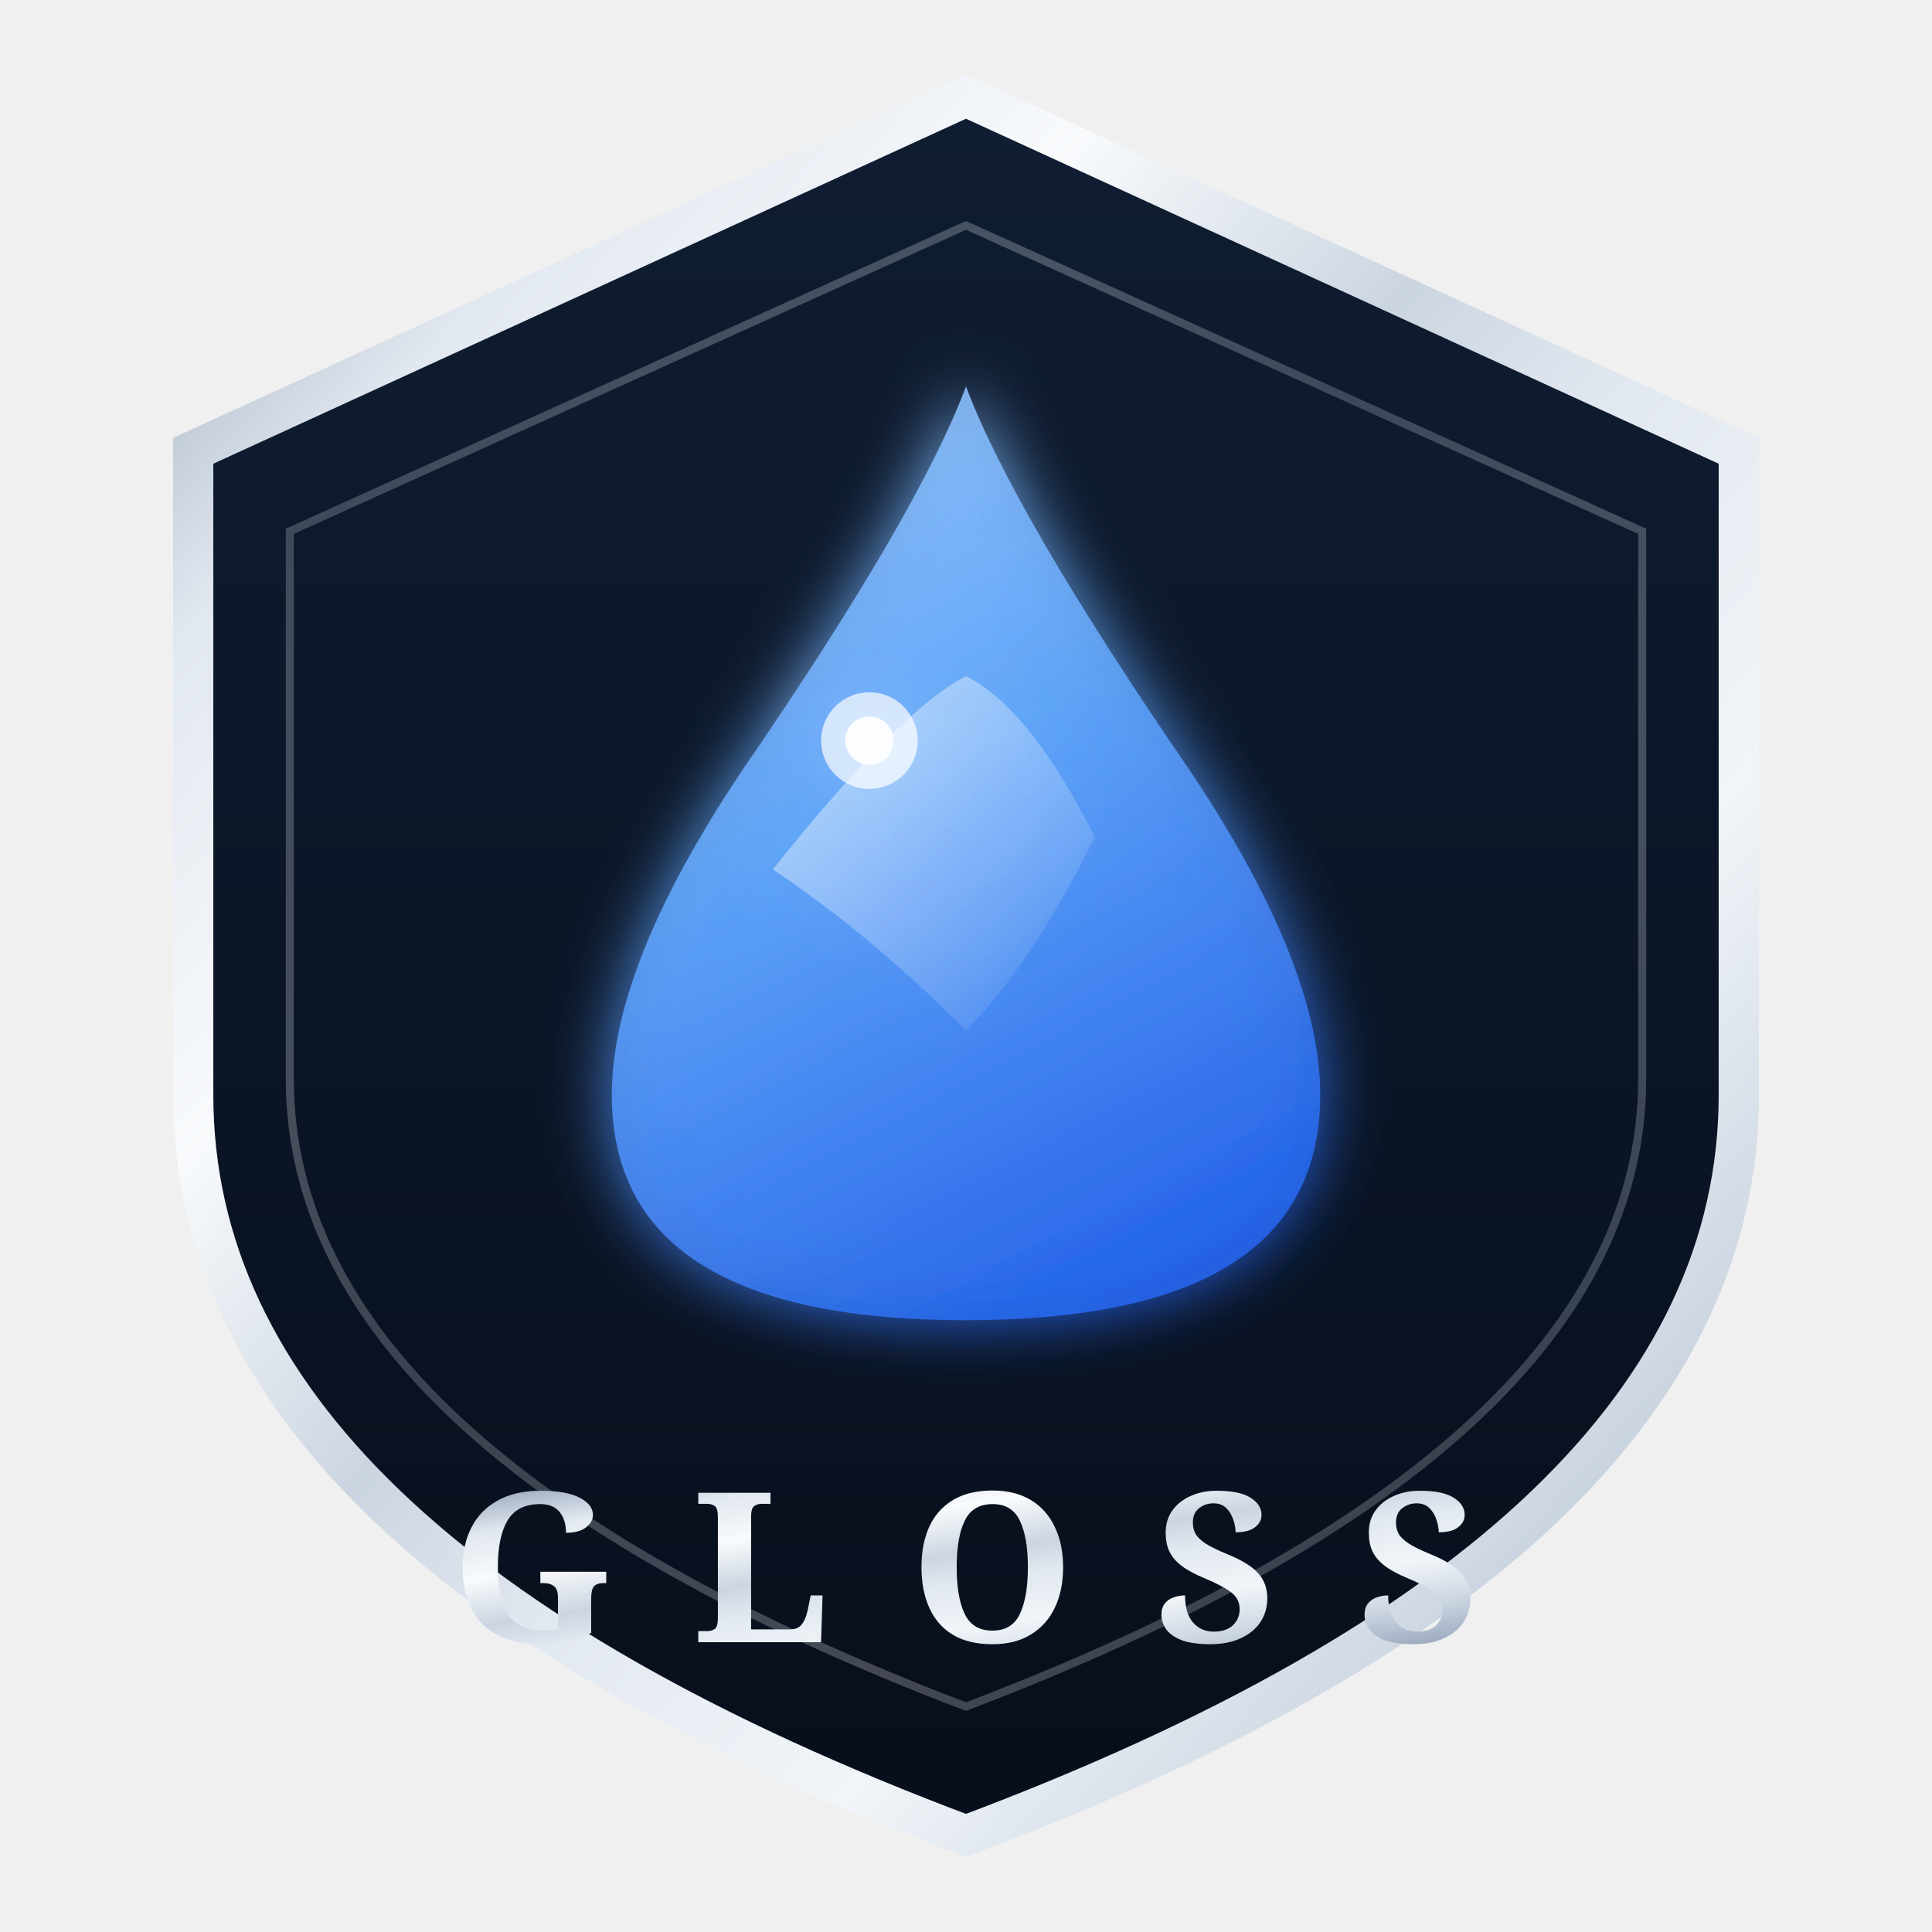
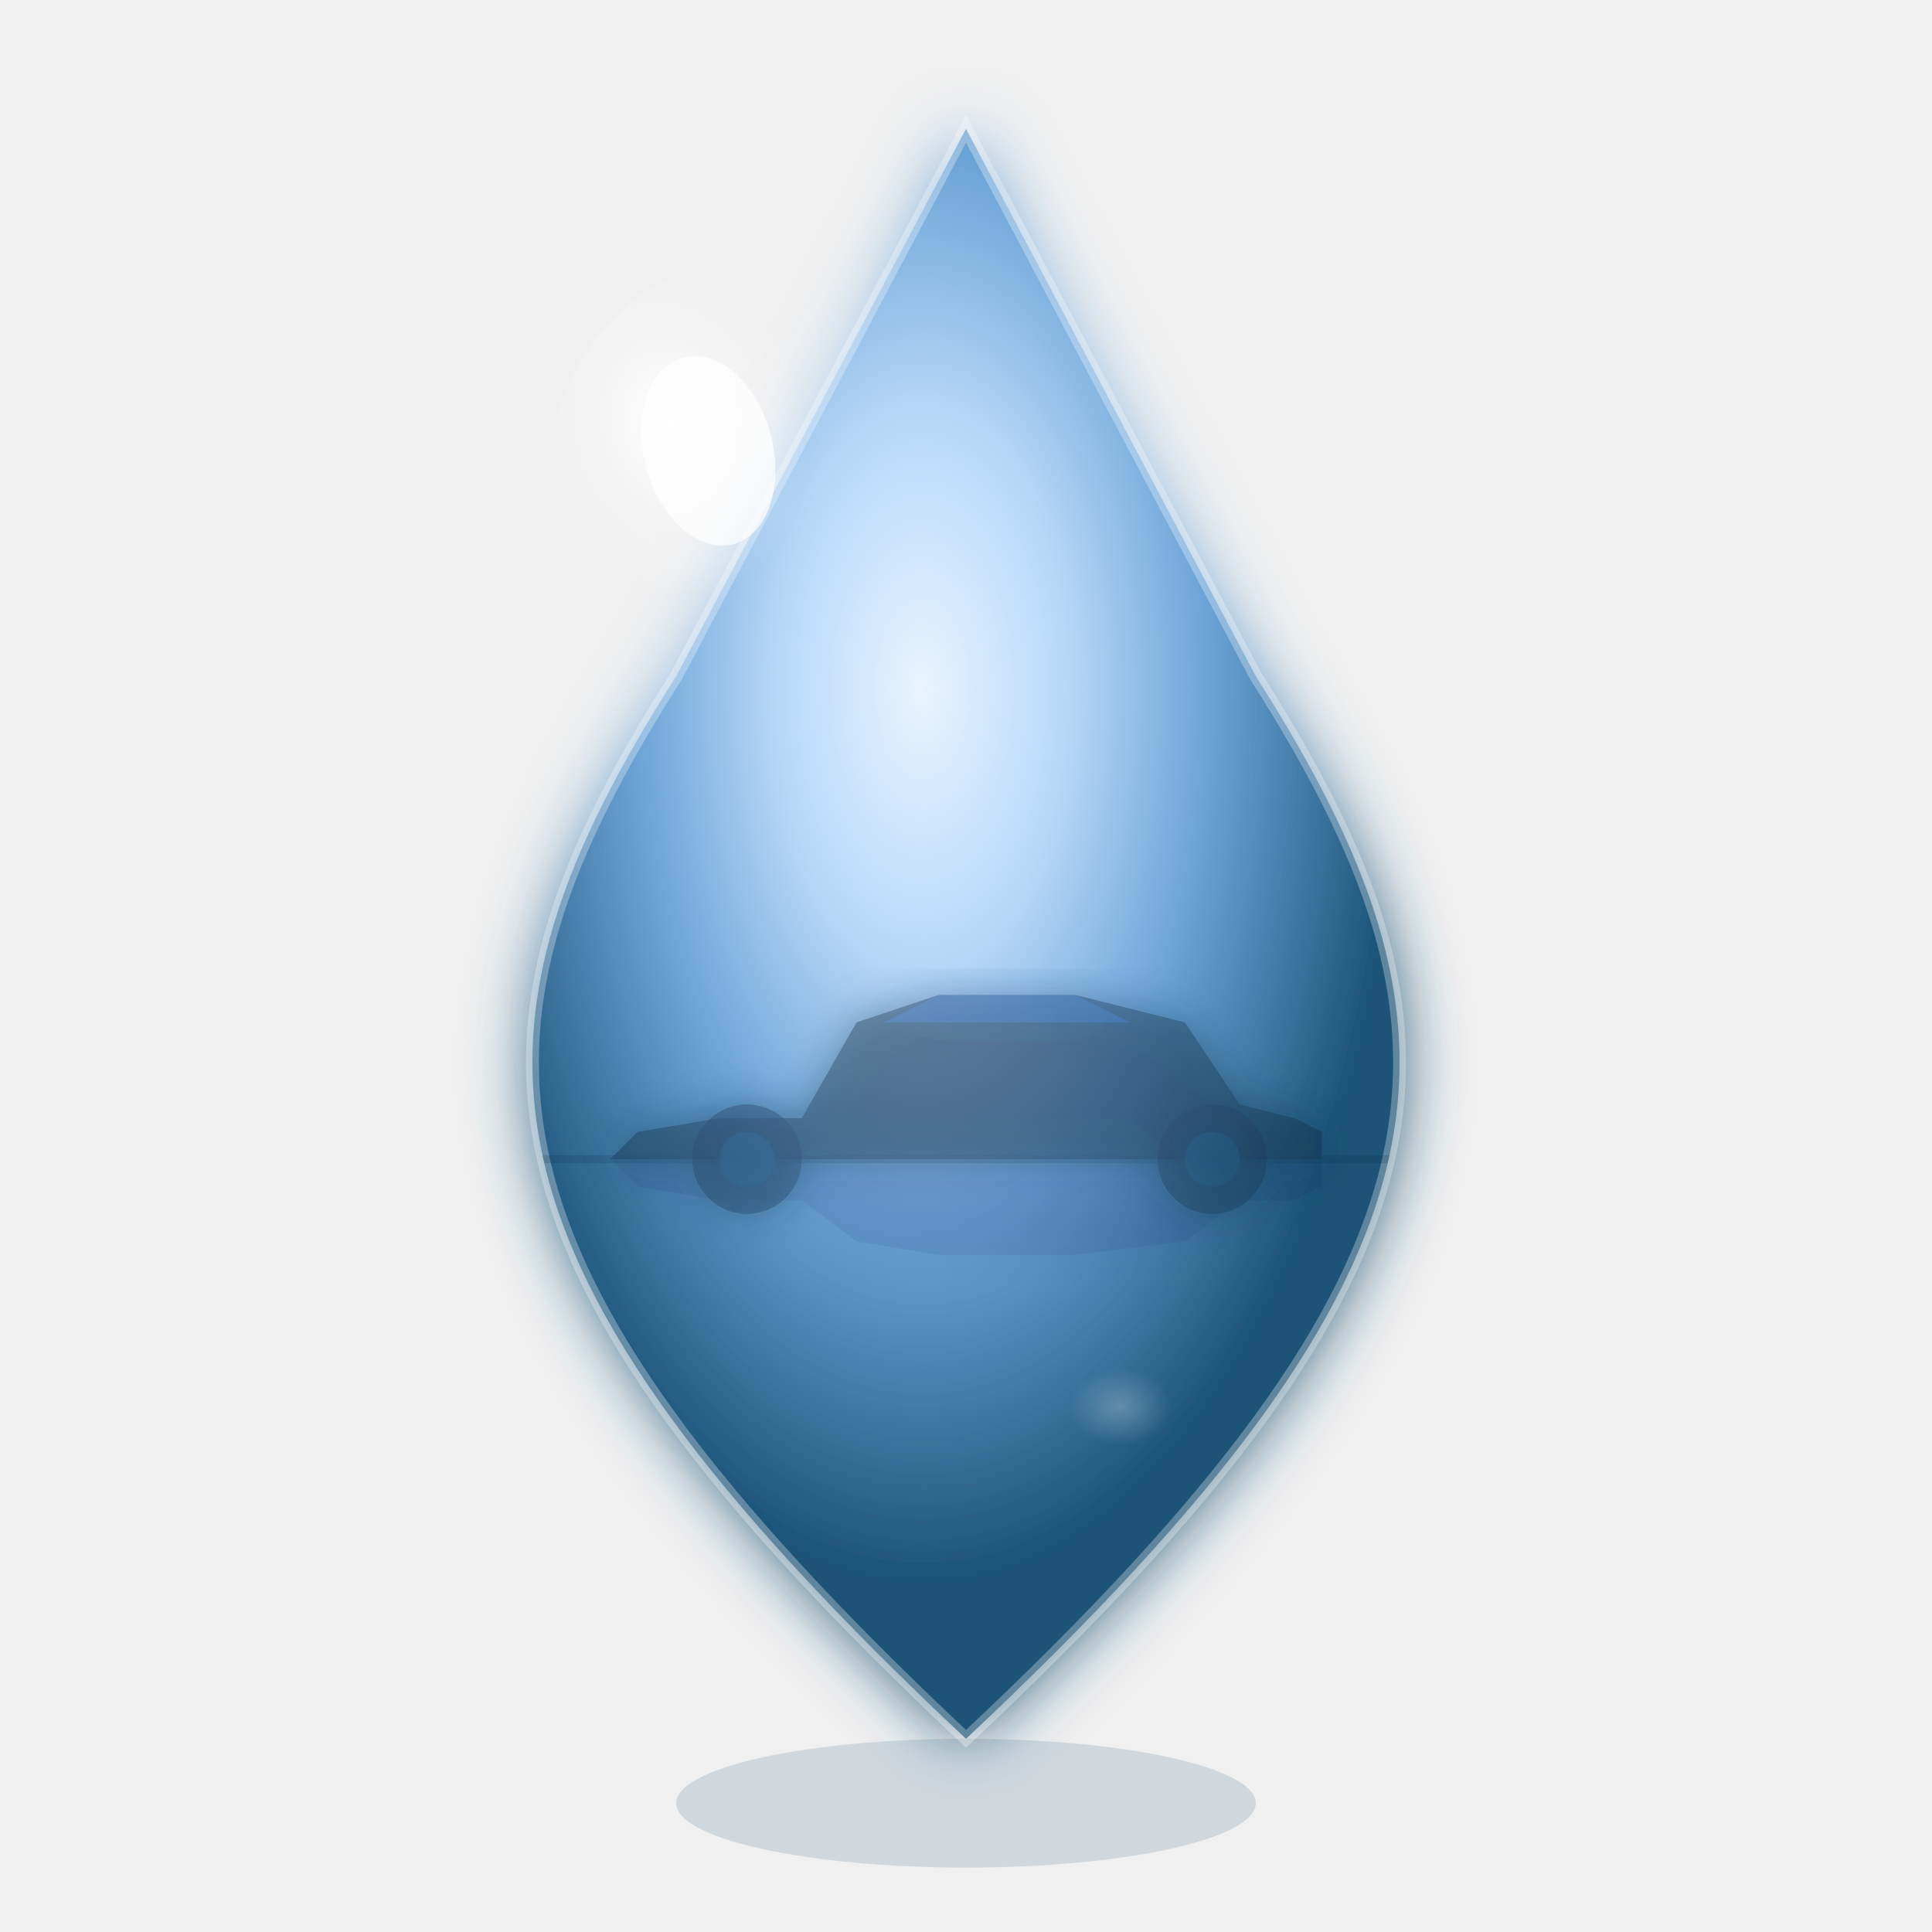
<svg xmlns="http://www.w3.org/2000/svg" viewBox="0 0 120 120" width="120" height="120">
  <defs>
-     <linearGradient id="chrome" x1="0%" y1="0%" x2="100%" y2="100%">
-       <stop offset="0%" stop-color="#94A3B8" />
-       <stop offset="15%" stop-color="#E2E8F0" />
-       <stop offset="30%" stop-color="#F8FAFC" />
-       <stop offset="45%" stop-color="#CBD5E1" />
-       <stop offset="55%" stop-color="#E2E8F0" />
-       <stop offset="70%" stop-color="#F1F5F9" />
-       <stop offset="85%" stop-color="#CBD5E1" />
-       <stop offset="100%" stop-color="#94A3B8" />
+     <radialGradient id="dropBg" cx="45%" cy="35%" r="55%">
+       <stop offset="0%" stop-color="#E8F4FF" />
+       <stop offset="30%" stop-color="#B8D8F8" />
+       <stop offset="60%" stop-color="#6BA3D6" />
+       <stop offset="100%" stop-color="#1A5276" />
+     </radialGradient>
+     <radialGradient id="highlight" cx="35%" cy="25%" r="30%">
+       <stop offset="0%" stop-color="white" stop-opacity="0.95" />
+       <stop offset="50%" stop-color="white" stop-opacity="0.3" />
+       <stop offset="100%" stop-color="white" stop-opacity="0" />
+     </radialGradient>
+     <radialGradient id="highlight2" cx="60%" cy="70%" r="20%">
+       <stop offset="0%" stop-color="white" stop-opacity="0.25" />
+       <stop offset="100%" stop-color="white" stop-opacity="0" />
+     </radialGradient>
+     <linearGradient id="carGrad" x1="0%" y1="0%" x2="0%" y2="100%">
+       <stop offset="0%" stop-color="#0A2540" stop-opacity="0.7" />
+       <stop offset="100%" stop-color="#1A5276" stop-opacity="0.3" />
    </linearGradient>
-     <linearGradient id="blueAccent" x1="0%" y1="0%" x2="0%" y2="100%">
-       <stop offset="0%" stop-color="#60A5FA" />
-       <stop offset="50%" stop-color="#3B82F6" />
-       <stop offset="100%" stop-color="#2563EB" />
-     </linearGradient>
-     <linearGradient id="droplet" x1="30%" y1="0%" x2="70%" y2="100%">
-       <stop offset="0%" stop-color="#93C5FD" />
-       <stop offset="40%" stop-color="#60A5FA" />
-       <stop offset="100%" stop-color="#2563EB" />
-     </linearGradient>
-     <linearGradient id="shine" x1="0%" y1="0%" x2="100%" y2="100%">
-       <stop offset="0%" stop-color="white" stop-opacity="0.9" />
-       <stop offset="100%" stop-color="white" stop-opacity="0" />
-     </linearGradient>
-     <linearGradient id="shieldFill" x1="50%" y1="0%" x2="50%" y2="100%">
-       <stop offset="0%" stop-color="#0F1D32" />
-       <stop offset="100%" stop-color="#080E1B" />
-     </linearGradient>
-     <filter id="innerGlow">
+     <filter id="dropShadow">
      <feGaussianBlur stdDeviation="2" result="blur" />
+       <feComposite in="SourceGraphic" in2="blur" operator="over" />
+     </filter>
+     <filter id="innerDepth">
+       <feGaussianBlur stdDeviation="1.5" result="blur" />
      <feMerge>
        <feMergeNode in="blur" />
        <feMergeNode in="SourceGraphic" />
      </feMerge>
    </filter>
+     <clipPath id="dropClip">
+       <path d="M60,8 Q60,8 42,42 C28,64 28,78 60,108 C92,78 92,64 78,42 Q60,8 60,8 Z" />
+     </clipPath>
  </defs>
-   <path d="M60,6 L108,28 L108,68 Q108,96 60,114 Q12,96 12,68 L12,28 Z" fill="url(#shieldFill)" stroke="url(#chrome)" stroke-width="2.5" />
-   <path d="M60,14 L102,33 L102,67 Q102,90 60,106 Q18,90 18,67 L18,33 Z" fill="none" stroke="url(#chrome)" stroke-width="0.5" opacity="0.25" />
-   <g transform="translate(60, 52)" filter="url(#innerGlow)">
-     <path d="M0,-28 Q-3,-20 -14,-4 Q-22,8 -22,16 Q-22,30 0,30 Q22,30 22,16 Q22,8 14,-4 Q3,-20 0,-28 Z" fill="url(#droplet)" opacity="0.9" />
-     <path d="M-12,2 Q-4,-8 0,-10 Q4,-8 8,0 Q4,8 0,12 Q-6,6 -12,2 Z" fill="url(#shine)" opacity="0.6" />
-     <circle cx="-6" cy="-6" r="3" fill="white" opacity="0.7" />
-     <circle cx="-6" cy="-6" r="1.5" fill="white" opacity="0.9" />
+   <ellipse cx="60" cy="112" rx="18" ry="4" fill="#1A5276" opacity="0.15" />
+   <path d="M60,8 Q60,8 42,42 C28,64 28,78 60,108 C92,78 92,64 78,42 Q60,8 60,8 Z" fill="url(#dropBg)" filter="url(#dropShadow)" />
+   <path d="M60,8 Q60,8 42,42 C28,64 28,78 60,108 C92,78 92,64 78,42 Q60,8 60,8 Z" fill="none" stroke="white" stroke-width="0.8" opacity="0.3" />
+   <g clip-path="url(#dropClip)" opacity="0.55">
+     <line x1="30" y1="72" x2="90" y2="72" stroke="#0A2540" stroke-width="0.5" opacity="0.3" />
+     <g transform="translate(60, 72) scale(0.85)" filter="url(#innerDepth)">
+       <path d="M-26,0 L-24,-2 L-18,-3 L-12,-3 L-8,-10 L-2,-12 L8,-12 L16,-10 L20,-4 L24,-3 L26,-2 L26,0 Z" fill="#0A2540" opacity="0.7" />
+       <path d="M-6,-10 L-2,-12 L8,-12 L12,-10 Z" fill="#3B82F6" opacity="0.3" />
+       <circle cx="-16" cy="0" r="4" fill="#0A2540" opacity="0.6" />
+       <circle cx="-16" cy="0" r="2" fill="#1A5276" opacity="0.4" />
+       <circle cx="18" cy="0" r="4" fill="#0A2540" opacity="0.6" />
+       <circle cx="18" cy="0" r="2" fill="#1A5276" opacity="0.4" />
+       <path d="M-26,0 L-24,2 L-18,3 L-12,3 L-8,6 L-2,7 L8,7 L16,6 L20,3 L24,3 L26,2 L26,0 Z" fill="#0A2540" opacity="0.12" />
+     </g>
  </g>
-   <line x1="28" y1="88" x2="92" y2="88" stroke="url(#chrome)" stroke-width="0.6" opacity="0.4" />
-   <text x="60" y="102" fill="url(#chrome)" text-anchor="middle" font-family="'Bodoni Moda', 'Didot', Georgia, serif" font-size="13" font-weight="700" letter-spacing="5">GLOSS</text>
+   <ellipse cx="48" cy="34" rx="14" ry="18" fill="url(#highlight)" transform="rotate(-15, 48, 34)" />
+   <ellipse cx="44" cy="28" rx="4" ry="6" fill="white" opacity="0.7" transform="rotate(-15, 44, 28)" />
+   <ellipse cx="68" cy="85" rx="8" ry="6" fill="url(#highlight2)" />
</svg>
